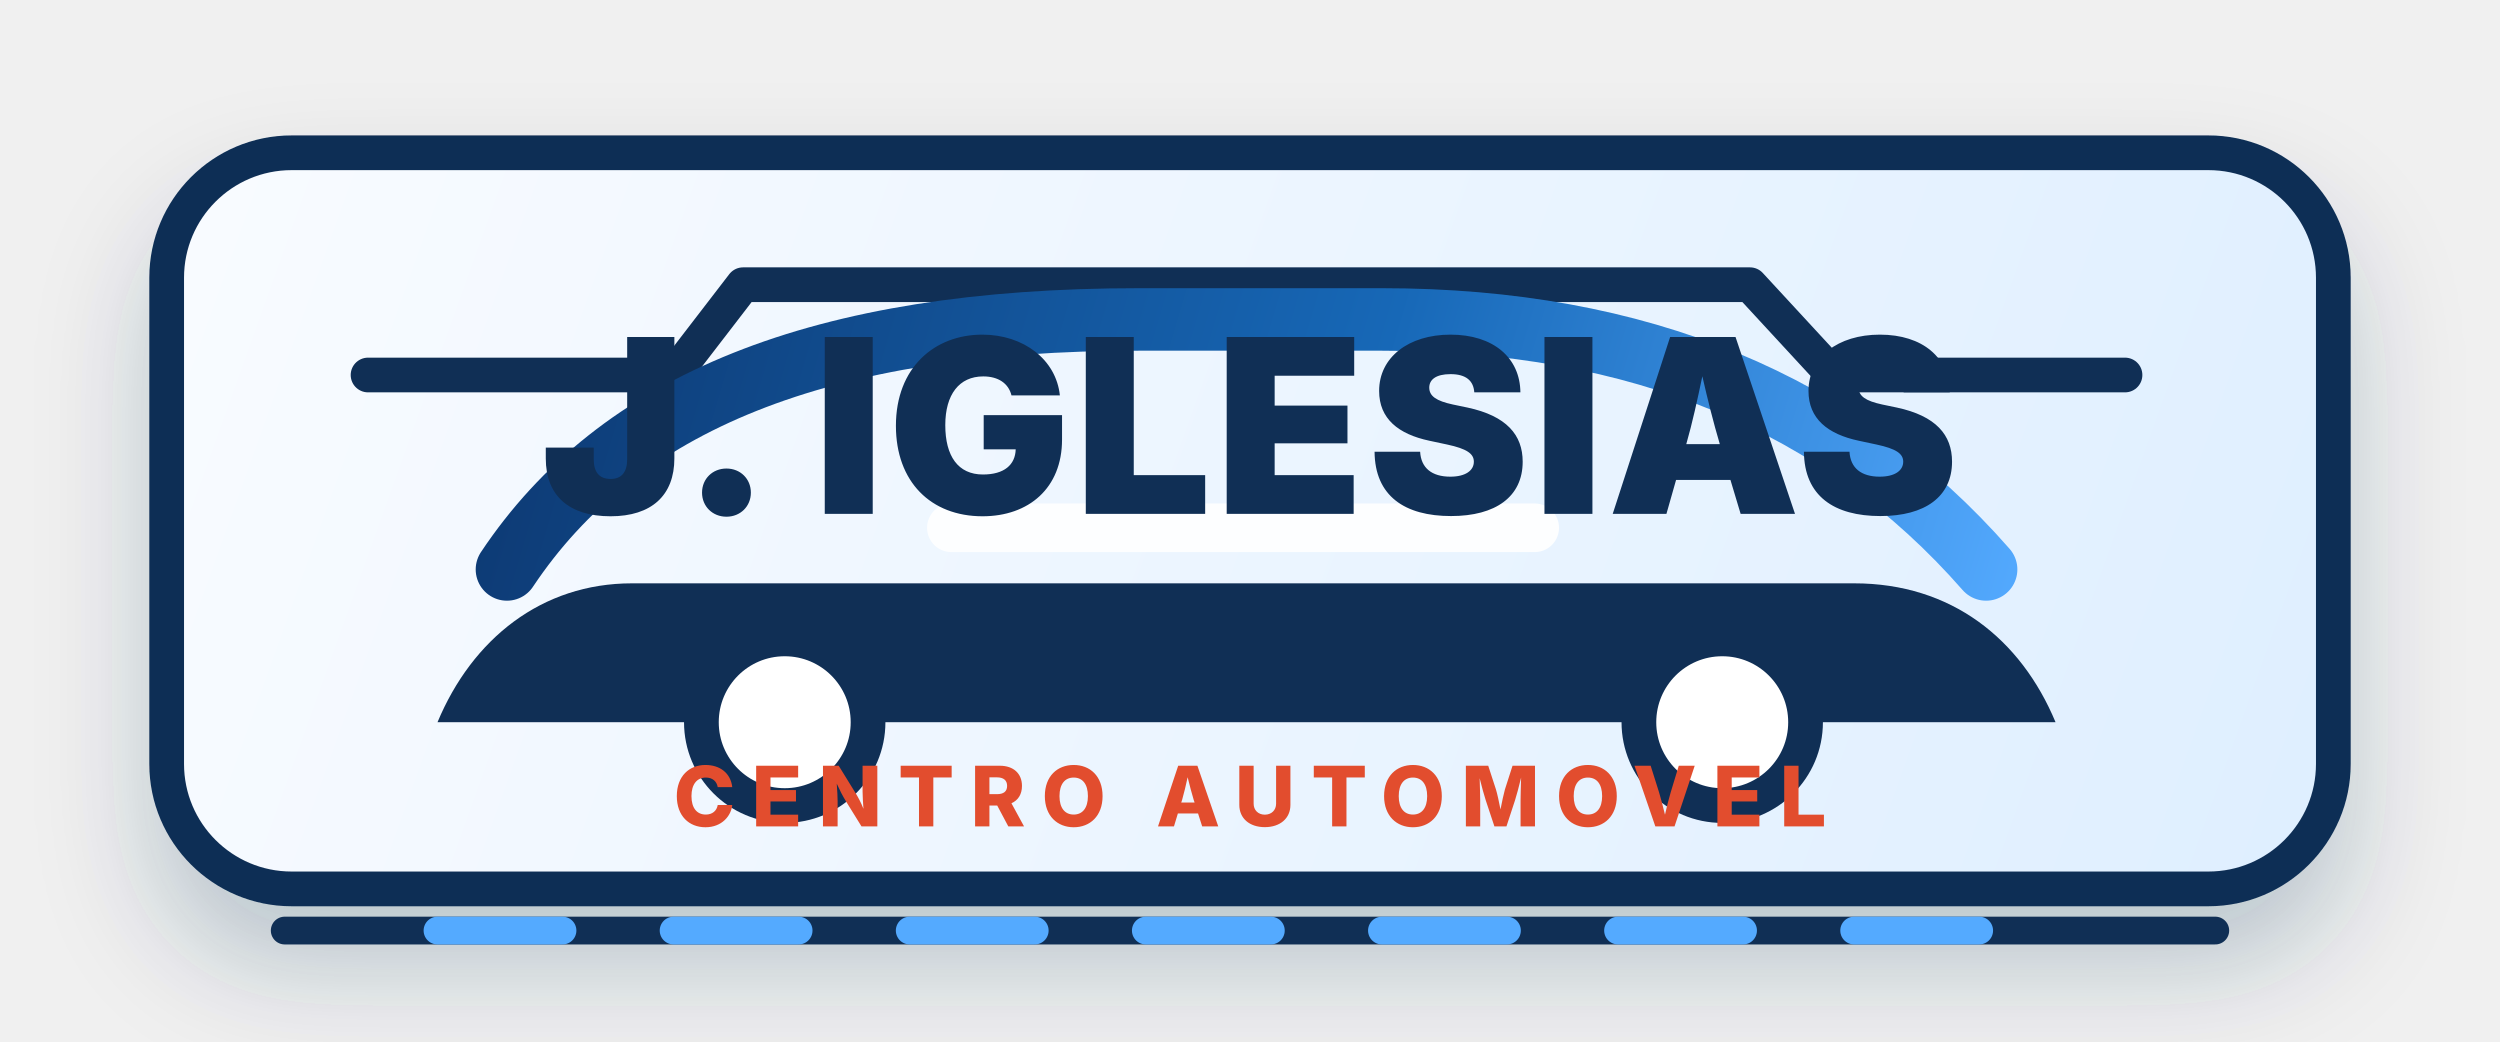
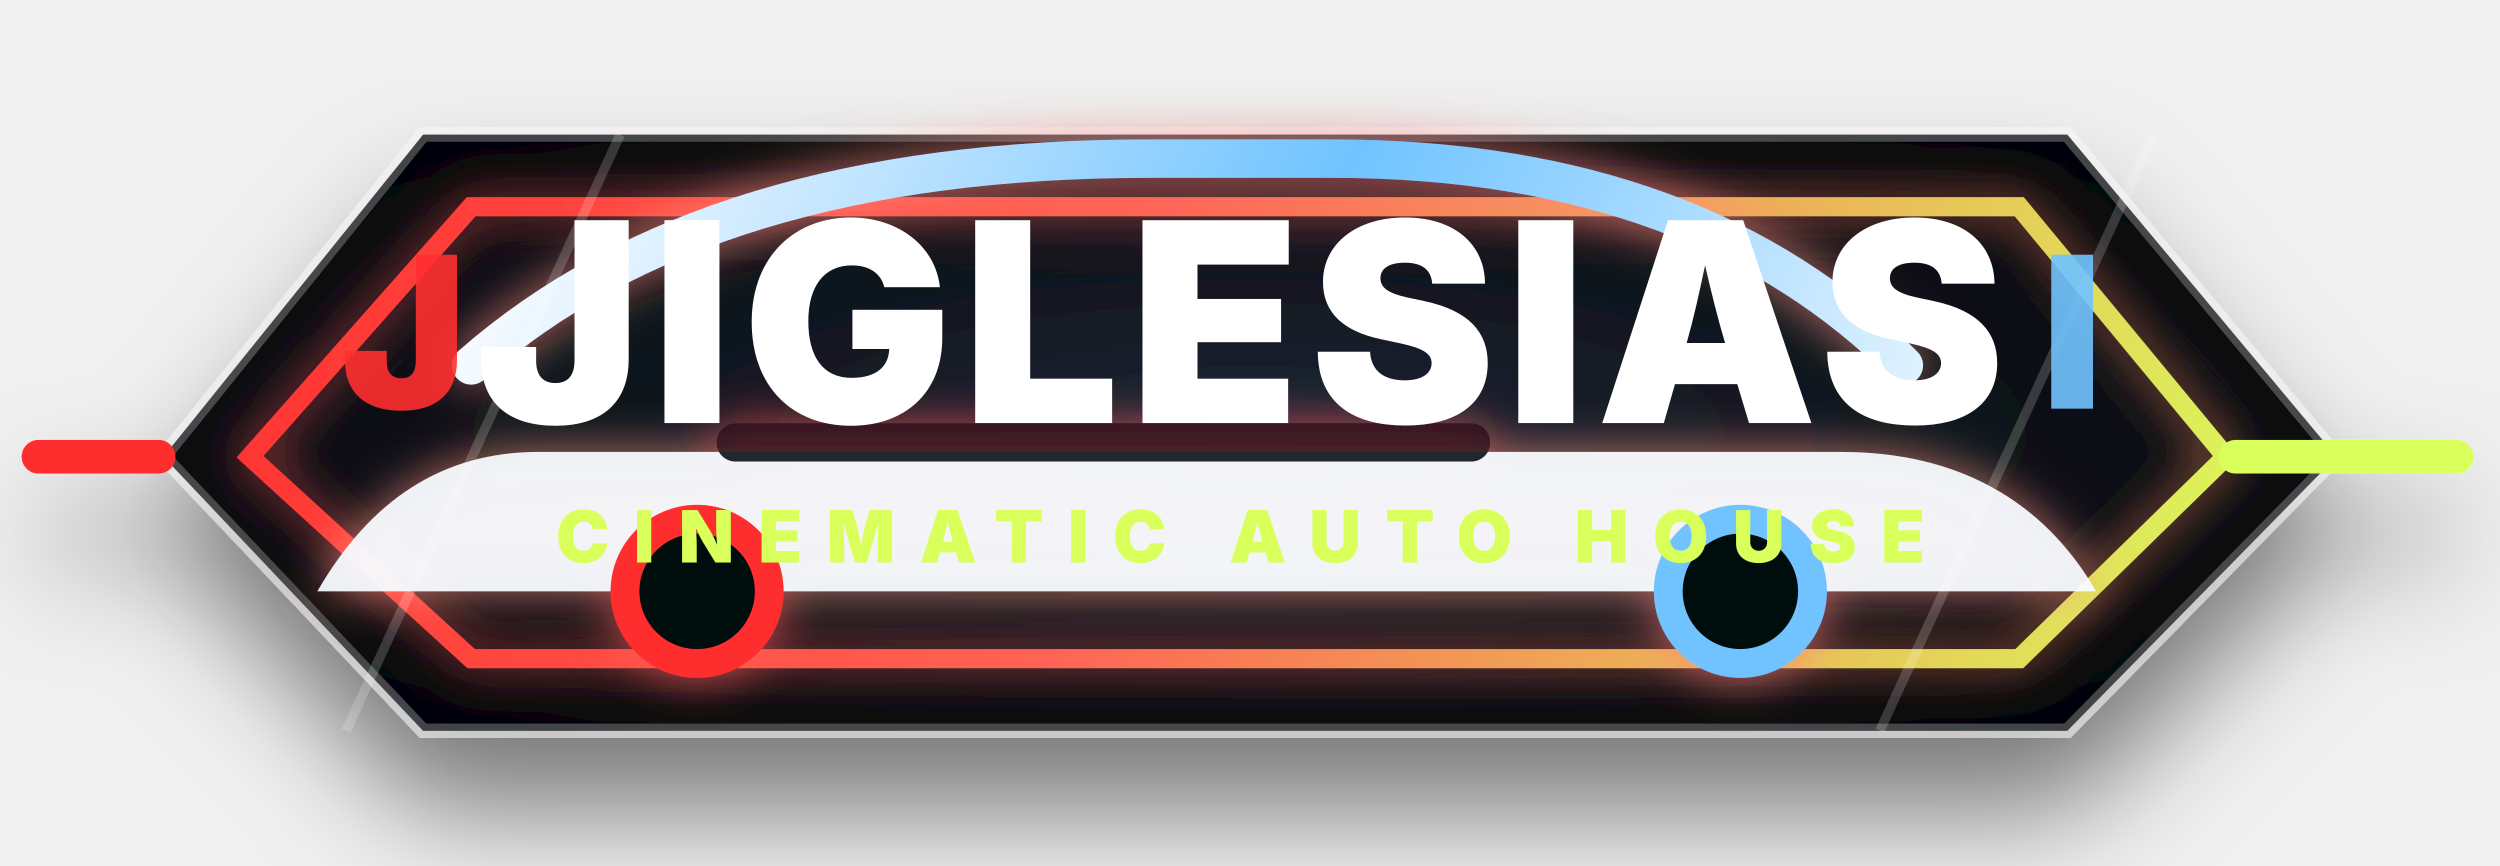
- <svg xmlns="http://www.w3.org/2000/svg" viewBox="0 0 360 150" role="img" aria-labelledby="title desc">
+ <svg xmlns="http://www.w3.org/2000/svg" viewBox="0 0 520 180" role="img" aria-labelledby="title desc">
  <defs>
-     <linearGradient id="plate" x1="32" y1="22" x2="328" y2="128" gradientUnits="userSpaceOnUse">
+     <linearGradient id="redline" x1="40" y1="30" x2="470" y2="150" gradientUnits="userSpaceOnUse">
+       <stop offset="0" stop-color="#ff2f2f" />
+       <stop offset=".45" stop-color="#ff6454" />
+       <stop offset="1" stop-color="#d9ff5b" />
+     </linearGradient>
+     <linearGradient id="ice" x1="120" y1="20" x2="400" y2="160" gradientUnits="userSpaceOnUse">
      <stop offset="0" stop-color="#f8fbff" />
-       <stop offset="1" stop-color="#dfefff" />
+       <stop offset=".48" stop-color="#6fc3ff" />
+       <stop offset="1" stop-color="#ffffff" />
    </linearGradient>
-     <linearGradient id="blue" x1="76" y1="44" x2="286" y2="106" gradientUnits="userSpaceOnUse">
-       <stop offset="0" stop-color="#0d3a74" />
-       <stop offset=".55" stop-color="#1768b7" />
-       <stop offset="1" stop-color="#54aaff" />
-     </linearGradient>
-     <filter id="shadow" x="-20%" y="-25%" width="140%" height="150%">
-       <feDropShadow dx="0" dy="9" stdDeviation="8" flood-color="#102f55" flood-opacity=".22" />
+     <radialGradient id="core" cx="50%" cy="50%" r="65%">
+       <stop offset="0" stop-color="#1c2635" />
+       <stop offset=".72" stop-color="#090b10" />
+       <stop offset="1" stop-color="#020305" />
+     </radialGradient>
+     <filter id="glow" x="-30%" y="-45%" width="160%" height="190%">
+       <feGaussianBlur stdDeviation="5" result="blur" />
+       <feColorMatrix in="blur" type="matrix" values="1 0 0 0 1  0 0.22 0 0 0.1  0 0 0.12 0 0.1  0 0 0 .75 0" result="redGlow" />
+       <feMerge>
+         <feMergeNode in="redGlow" />
+         <feMergeNode in="SourceGraphic" />
+       </feMerge>
+     </filter>
+     <filter id="softShadow" x="-20%" y="-30%" width="140%" height="160%">
+       <feDropShadow dx="0" dy="16" stdDeviation="12" flood-color="#000000" flood-opacity=".5" />
    </filter>
  </defs>
-   <rect x="24" y="22" width="312" height="106" rx="18" fill="url(#plate)" stroke="#102f55" stroke-width="5" filter="url(#shadow)" />
-   <path d="M53 54h44l10-13h145l12 13h42" fill="none" stroke="#102f55" stroke-width="5" stroke-linecap="round" stroke-linejoin="round" />
-   <path d="M73 82c16-24 45-36 91-36h35c37 0 66 12 87 36" fill="none" stroke="url(#blue)" stroke-width="9" stroke-linecap="round" />
-   <path d="M91 84h176c14 0 24 8 29 20H63c5-12 15-20 28-20Z" fill="#102f55" />
-   <circle cx="113" cy="104" r="12" fill="#fff" stroke="#102f55" stroke-width="5" />
-   <circle cx="248" cy="104" r="12" fill="#fff" stroke="#102f55" stroke-width="5" />
-   <path d="M137 76h84" stroke="#fff" stroke-width="7" stroke-linecap="round" opacity=".9" />
-   <text x="180" y="74" text-anchor="middle" font-family="Inter, Arial, sans-serif" font-size="35" font-weight="900" fill="#102f55" letter-spacing=".5">J. IGLESIAS</text>
-   <text x="180" y="119" text-anchor="middle" font-family="Inter, Arial, sans-serif" font-size="12" font-weight="800" fill="#e24d2e" letter-spacing="2.3">CENTRO AUTOMOVEL</text>
-   <path d="M41 134h278" stroke="#102f55" stroke-width="4" stroke-linecap="round" />
-   <path d="M63 134h18m16 0h18m16 0h18m16 0h18m16 0h18m16 0h18m16 0h18" stroke="#54aaff" stroke-width="4" stroke-linecap="round" />
+   <g filter="url(#softShadow)">
+     <path d="M34 95 88 28h342l56 67-56 57H88Z" fill="url(#core)" stroke="rgba(255,255,255,.25)" stroke-width="3" />
+     <path d="M52 95 98 43h322l43 52-43 42H98Z" fill="none" stroke="url(#redline)" stroke-width="4" filter="url(#glow)" />
+     <path d="M33 95H8" stroke="#ff2f2f" stroke-width="7" stroke-linecap="round" />
+     <path d="M511 95h-46" stroke="#d9ff5b" stroke-width="7" stroke-linecap="round" />
+   </g>
+   <g filter="url(#glow)">
+     <path d="M98 76c33-29 80-43 141-43h38c52 0 91 15 119 43" fill="none" stroke="url(#ice)" stroke-width="8" stroke-linecap="round" />
+     <path d="M112 94h271c24 0 42 10 53 29H66c11-19 26-29 46-29Z" fill="#f8fbff" opacity=".94" />
+     <path d="M153 92h153" stroke="#08101a" stroke-width="8" stroke-linecap="round" opacity=".9" />
+     <circle cx="145" cy="123" r="15" fill="#05070b" stroke="#ff2f2f" stroke-width="6" />
+     <circle cx="362" cy="123" r="15" fill="#05070b" stroke="#6fc3ff" stroke-width="6" />
+   </g>
+   <g>
+     <text x="258" y="88" text-anchor="middle" font-family="Inter, Arial, sans-serif" font-size="58" font-weight="900" fill="#ffffff" letter-spacing="2">JIGLESIAS</text>
+     <text x="258" y="117" text-anchor="middle" font-family="Inter, Arial, sans-serif" font-size="15" font-weight="900" fill="#d9ff5b" letter-spacing="5">CINEMATIC AUTO HOUSE</text>
+     <path d="M91 146h330" stroke="url(#redline)" stroke-width="5" stroke-linecap="round" filter="url(#glow)" />
+     <path d="M129 28 72 152" stroke="rgba(255,255,255,.18)" stroke-width="2" />
+     <path d="M448 28 391 152" stroke="rgba(255,255,255,.18)" stroke-width="2" />
+   </g>
+   <g opacity=".9">
+     <text x="84" y="85" text-anchor="middle" font-family="Inter, Arial, sans-serif" font-size="44" font-weight="900" fill="#ff2f2f">J</text>
+     <text x="431" y="85" text-anchor="middle" font-family="Inter, Arial, sans-serif" font-size="44" font-weight="900" fill="#6fc3ff">I</text>
+   </g>
</svg>
